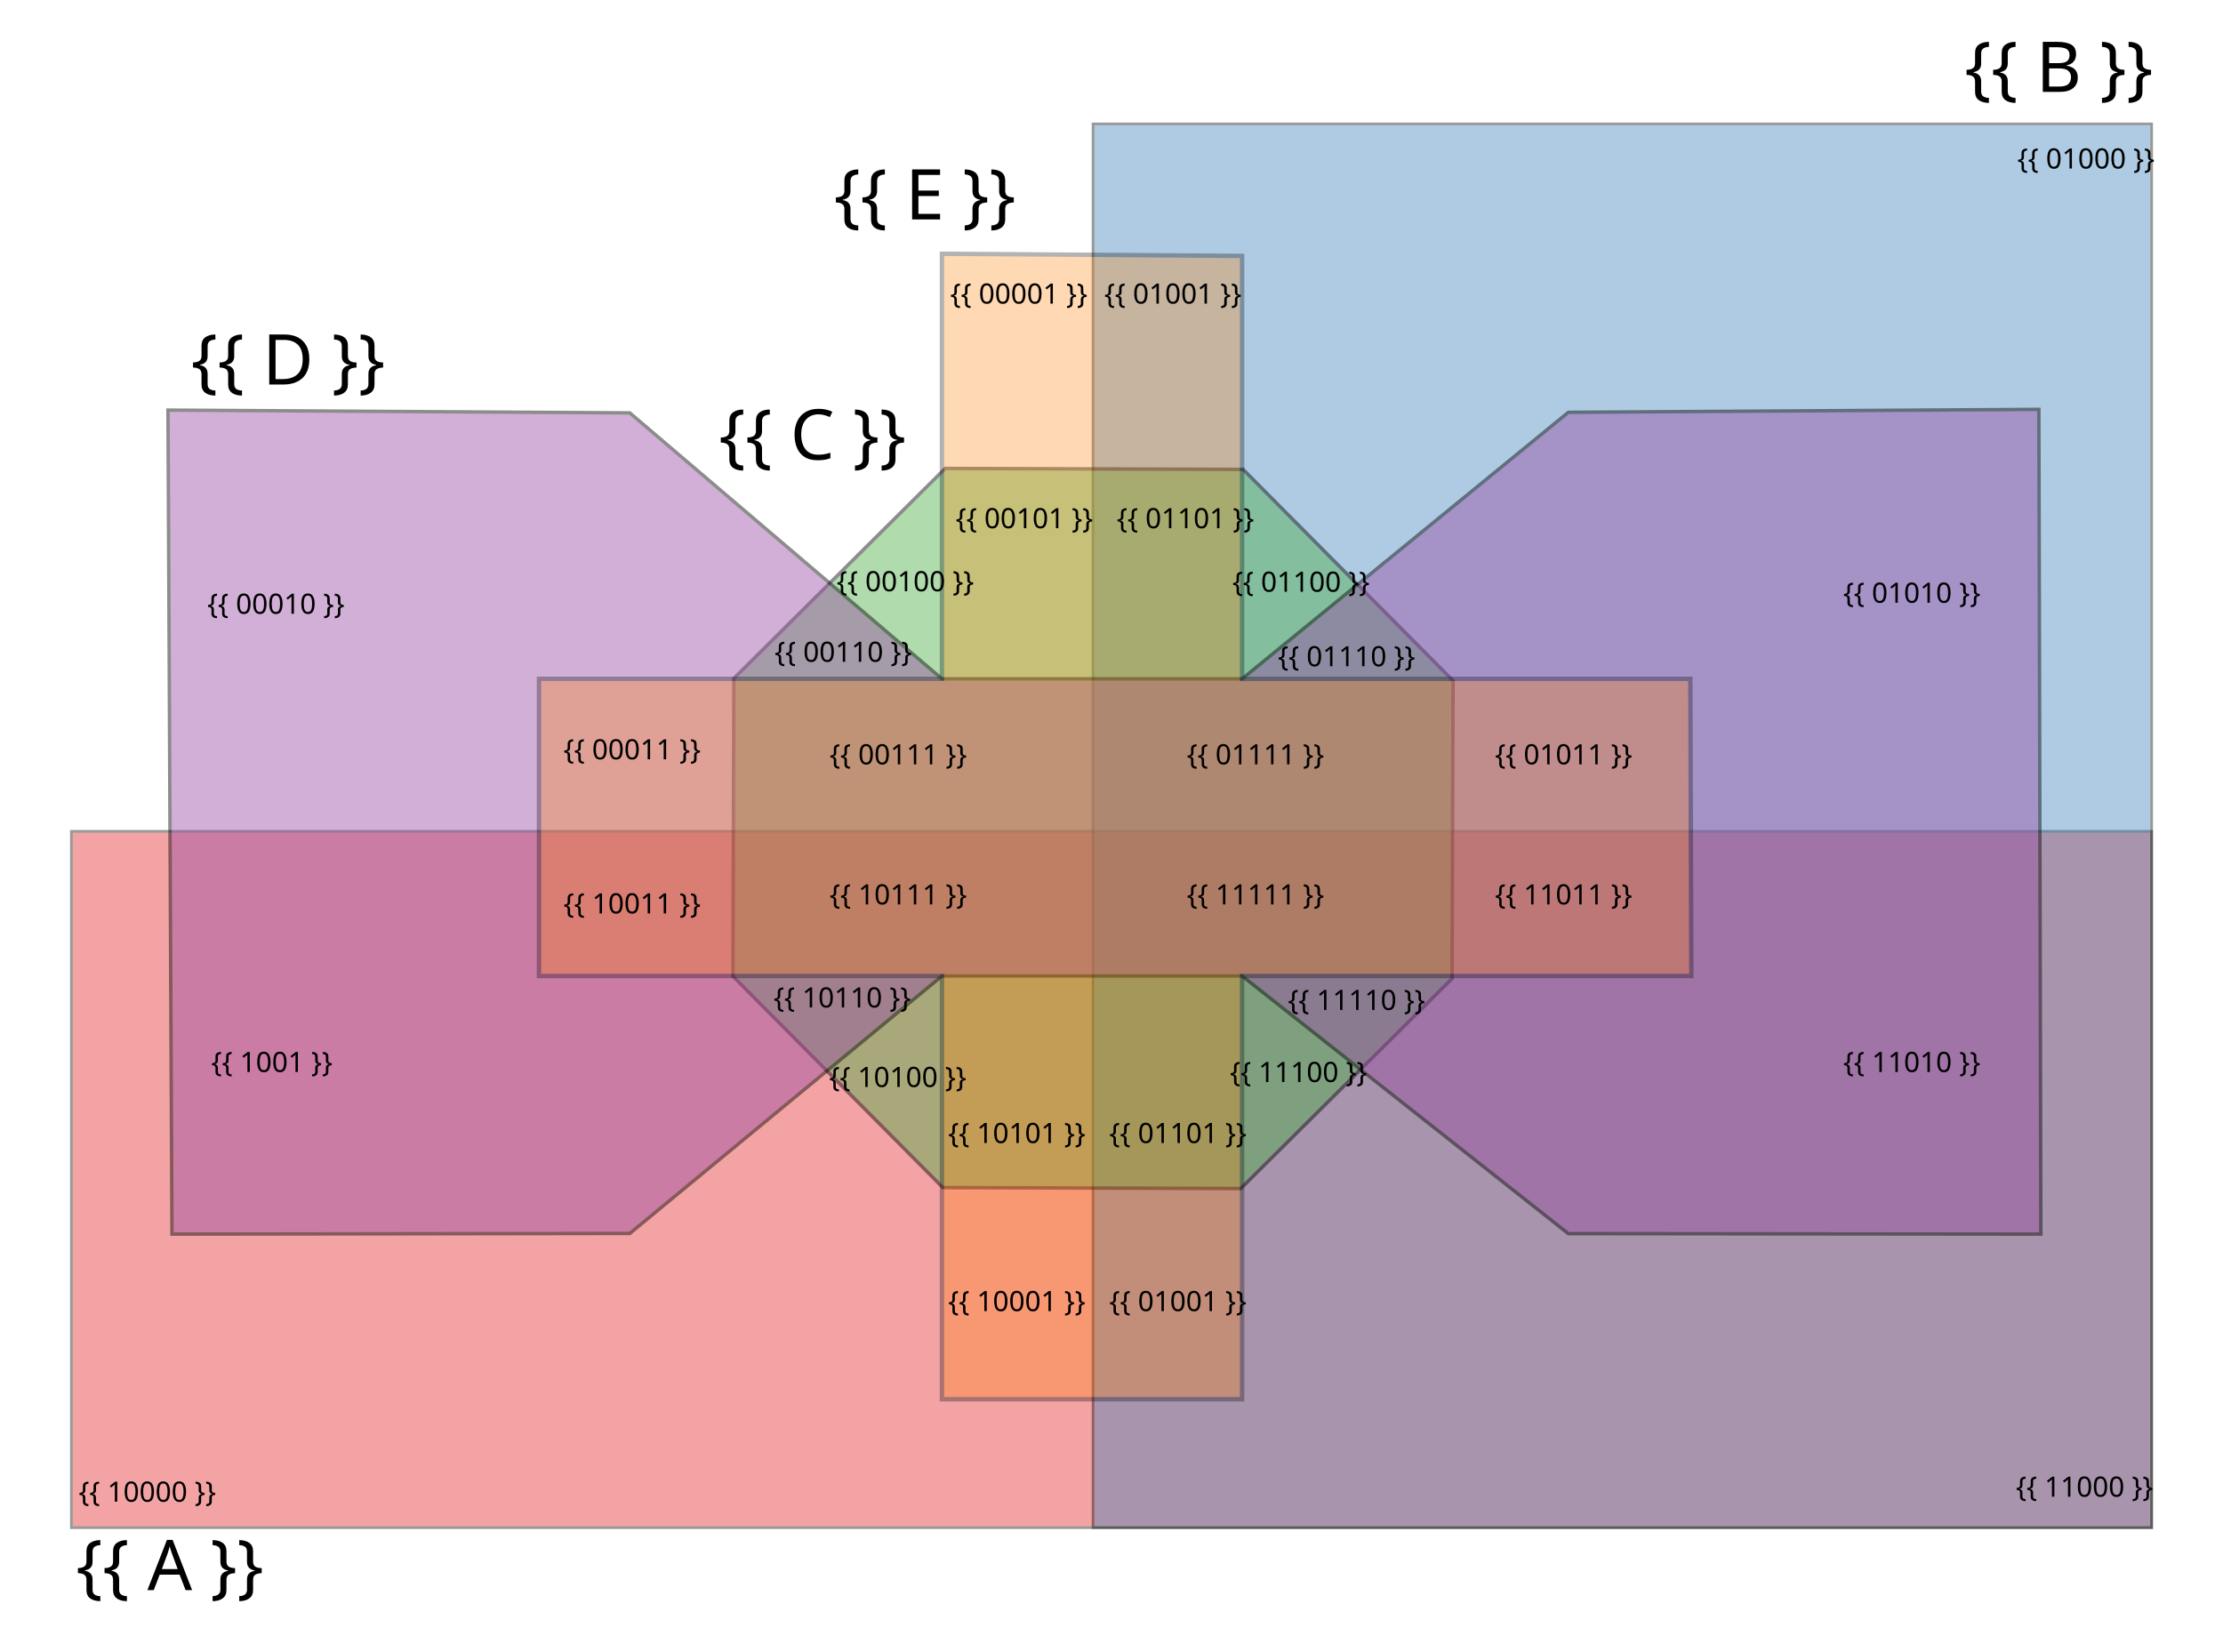
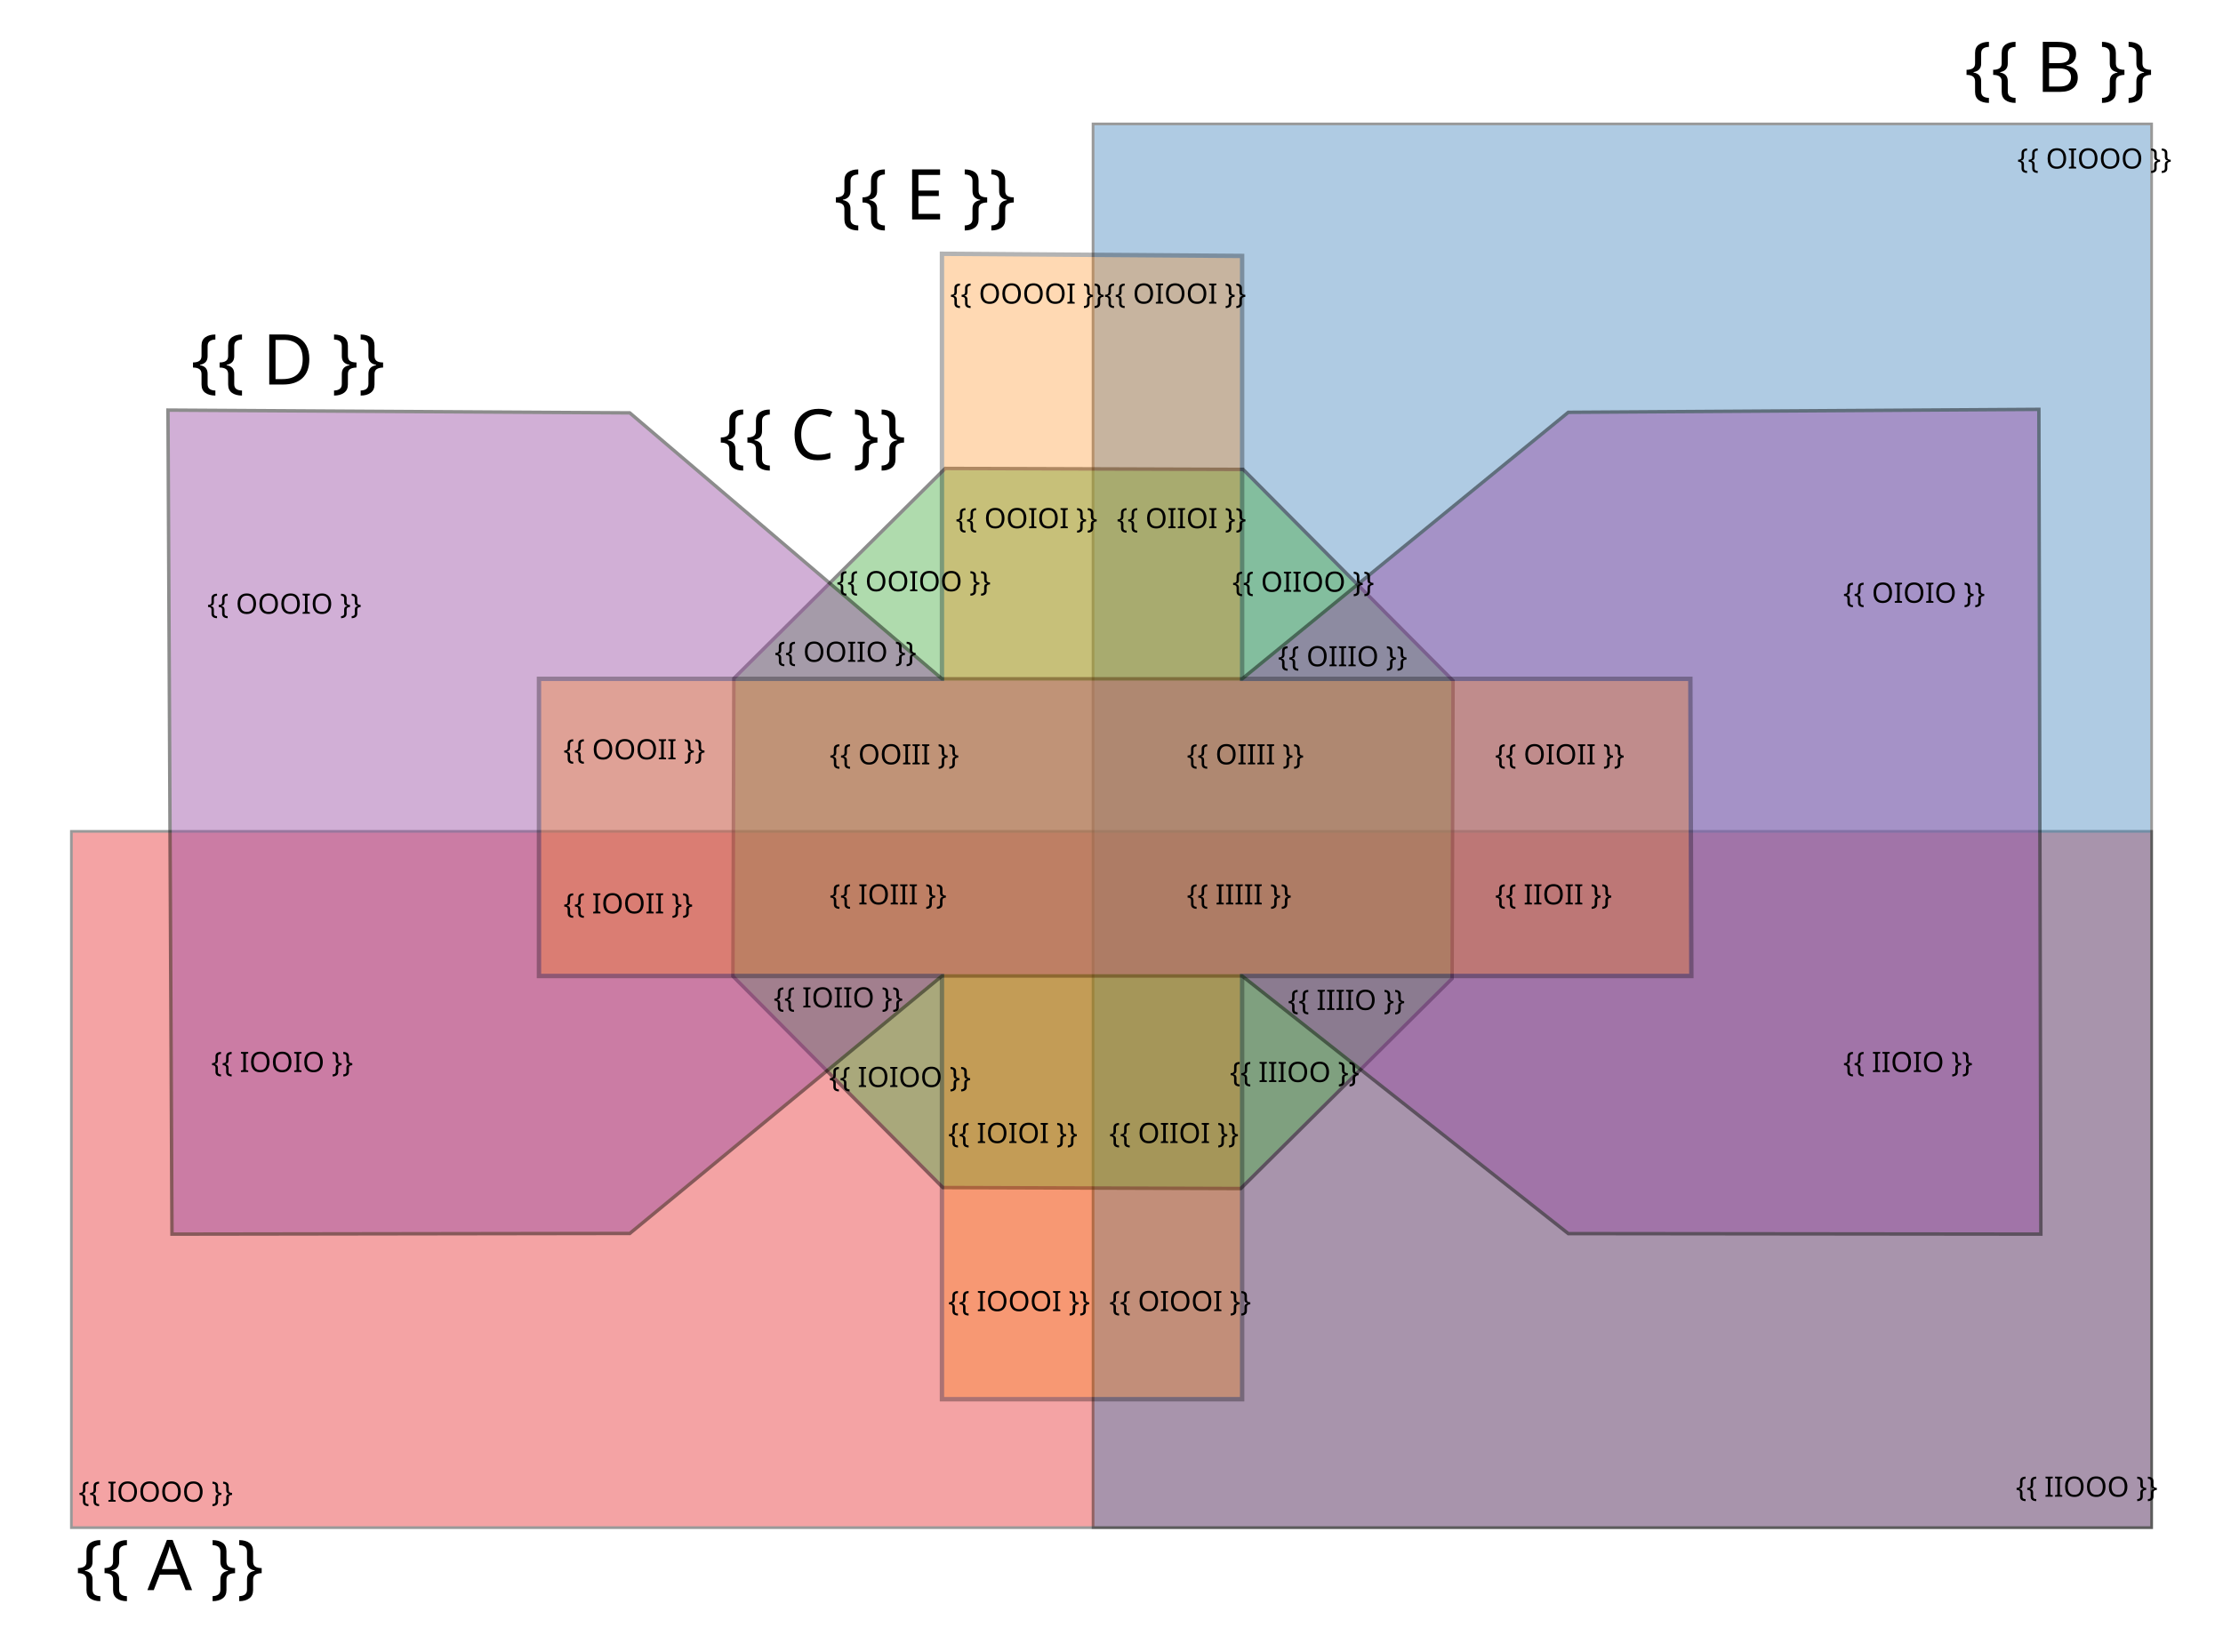
<svg xmlns="http://www.w3.org/2000/svg" width="634.77" height="471.629" id="svg2" version="1.1">
  <defs id="defs4" />
  <g id="layer1" transform="translate(-259.9173,-470.0657)" style="display:inline">
    <rect style="opacity:0.4;fill:#e41a1c;fill-opacity:1;stroke:#000000;stroke-width:0.766;stroke-opacity:1" id="rect2985" width="594.004" height="198.833" x="280.3" y="707.479" />
    <rect y="505.453" x="572.037" height="400.853" width="302.262" id="rect3755" style="opacity:0.4;fill:#377eb8;fill-opacity:1;stroke:#000000;stroke-width:0.775;stroke-linecap:round;stroke-linejoin:miter;stroke-miterlimit:4;stroke-opacity:1;stroke-dasharray:none" />
  </g>
  <g id="layer2" style="display:none">
    <text xml:space="preserve" style="font-size:40px;font-style:normal;font-weight:normal;line-height:125%;letter-spacing:0px;word-spacing:0px;fill:#000000;fill-opacity:1;stroke:none;font-family:Sans" x="25" y="430.2" id="text3054">
      <tspan id="tspan3056" x="25" y="430.2" style="font-size:8px">{{ 10 }}</tspan>
    </text>
    <text id="text3058" y="49.486" x="578.571" style="font-size:40px;font-style:normal;font-weight:normal;line-height:125%;letter-spacing:0px;word-spacing:0px;fill:#000000;fill-opacity:1;stroke:none;font-family:Sans" xml:space="preserve">
      <tspan style="font-size:8px" y="49.486" x="578.571" id="tspan3060">{{ 01 }}</tspan>
    </text>
    <text xml:space="preserve" style="font-size:40px;font-style:normal;font-weight:normal;line-height:125%;letter-spacing:0px;word-spacing:0px;fill:#000000;fill-opacity:1;stroke:none;font-family:Sans" x="582.143" y="428.771" id="text3062">
      <tspan id="tspan3064" x="582.143" y="428.771" style="font-size:8px">{{ 11 }}</tspan>
    </text>
    <text xml:space="preserve" style="font-size:40px;font-style:normal;font-weight:normal;line-height:125%;letter-spacing:0px;word-spacing:0px;fill:#000000;fill-opacity:1;stroke:none;font-family:Sans" x="28.571" y="225.2" id="text3116">
      <tspan id="tspan3118" x="28.571" y="225.2" style="font-size:20px">{{ A }}</tspan>
    </text>
    <text id="text3120" y="55.914" x="253.571" style="font-size:40px;font-style:normal;font-weight:normal;line-height:125%;letter-spacing:0px;word-spacing:0px;fill:#000000;fill-opacity:1;stroke:none;font-family:Sans" xml:space="preserve">
      <tspan style="font-size:20px" y="55.914" x="253.571" id="tspan3122">{{ B }}</tspan>
    </text>
  </g>
  <g id="layer3" style="display:inline" transform="translate(-259.9173,-161.798)">
    <path style="opacity:0.45;fill:#4daf4a;fill-opacity:1;stroke:#000000;stroke-width:1;stroke-miterlimit:4;stroke-opacity:1;stroke-dasharray:none" id="path3898" d="M 208.963,183.81 141.067,235.908 56.218,224.738 4.12,156.842 15.29,71.993 83.187,19.894 l 84.849,11.171 52.098,67.896 z" transform="matrix(0.9858454,-0.1265427,0.1265427,0.9858454,445.2921,286.4856)" />
  </g>
  <g id="layer7" style="display:none">
    <text xml:space="preserve" style="font-size:40px;font-style:normal;font-weight:normal;line-height:125%;letter-spacing:0px;word-spacing:0px;fill:#000000;fill-opacity:1;stroke:none;display:inline;font-family:Sans" x="26.272" y="428.342" id="text3054-1">
      <tspan id="tspan3056-7" x="26.272" y="428.342" style="font-size:8px">{{ 100 }}</tspan>
    </text>
    <text id="text3058-4" y="47.627" x="579.843" style="font-size:40px;font-style:normal;font-weight:normal;line-height:125%;letter-spacing:0px;word-spacing:0px;fill:#000000;fill-opacity:1;stroke:none;display:inline;font-family:Sans" xml:space="preserve">
      <tspan style="font-size:8px" y="47.627" x="579.843" id="tspan3060-0">{{ 010 }}</tspan>
    </text>
    <text xml:space="preserve" style="font-size:40px;font-style:normal;font-weight:normal;line-height:125%;letter-spacing:0px;word-spacing:0px;fill:#000000;fill-opacity:1;stroke:none;display:inline;font-family:Sans" x="583.415" y="426.913" id="text3062-9">
      <tspan id="tspan3064-4" x="583.415" y="426.913" style="font-size:8px">{{ 110 }}</tspan>
    </text>
    <text id="text3100" y="196.913" x="254.129" style="font-size:40px;font-style:normal;font-weight:normal;line-height:125%;letter-spacing:0px;word-spacing:0px;fill:#000000;fill-opacity:1;stroke:none;display:inline;font-family:Sans" xml:space="preserve">
      <tspan style="font-size:8px" y="196.913" x="254.129" id="tspan3102">{{ 001 }}</tspan>
    </text>
    <text xml:space="preserve" style="font-size:40px;font-style:normal;font-weight:normal;line-height:125%;letter-spacing:0px;word-spacing:0px;fill:#000000;fill-opacity:1;stroke:none;display:inline;font-family:Sans" x="254.129" y="274.913" id="text3104">
      <tspan id="tspan3106" x="254.129" y="274.913" style="font-size:8px">{{ 101 }}</tspan>
    </text>
    <text id="text3108" y="274.913" x="342.129" style="font-size:40px;font-style:normal;font-weight:normal;line-height:125%;letter-spacing:0px;word-spacing:0px;fill:#000000;fill-opacity:1;stroke:none;display:inline;font-family:Sans" xml:space="preserve">
      <tspan style="font-size:8px" y="274.913" x="342.129" id="tspan3110">{{ 111 }}</tspan>
    </text>
    <text xml:space="preserve" style="font-size:40px;font-style:normal;font-weight:normal;line-height:125%;letter-spacing:0px;word-spacing:0px;fill:#000000;fill-opacity:1;stroke:none;display:inline;font-family:Sans" x="342.129" y="194.913" id="text3112">
      <tspan id="tspan3114" x="342.129" y="194.913" style="font-size:8px">{{ 011 }}</tspan>
    </text>
    <text xml:space="preserve" style="font-size:40px;font-style:normal;font-weight:normal;line-height:125%;letter-spacing:0px;word-spacing:0px;fill:#000000;fill-opacity:1;stroke:none;display:inline;font-family:Sans" x="30.49" y="224.304" id="text3116-8">
      <tspan id="tspan3118-8" x="30.49" y="224.304" style="font-size:20px">{{ A }}</tspan>
    </text>
    <text id="text3120-2" y="55.019" x="255.49" style="font-size:40px;font-style:normal;font-weight:normal;line-height:125%;letter-spacing:0px;word-spacing:0px;fill:#000000;fill-opacity:1;stroke:none;display:inline;font-family:Sans" xml:space="preserve">
      <tspan style="font-size:20px" y="55.019" x="255.49" id="tspan3122-4">{{ B }}</tspan>
    </text>
    <text xml:space="preserve" style="font-size:40px;font-style:normal;font-weight:normal;line-height:125%;letter-spacing:0px;word-spacing:0px;fill:#000000;fill-opacity:1;stroke:none;display:inline;font-family:Sans" x="177.633" y="160.019" id="text3151">
      <tspan id="tspan3153" x="177.633" y="160.019" style="font-size:20px">{{ C }}</tspan>
    </text>
  </g>
  <g id="layer4" style="display:inline" transform="translate(-259.9173,-161.798)">
    <path style="opacity:0.45;fill:#984ea3;fill-opacity:1;stroke:#000000;stroke-width:0.98px;stroke-linecap:butt;stroke-linejoin:miter;stroke-opacity:1;display:inline" d="m 307.883,278.908 1.143,235.318 130.72,-0.195 89.143,-73.519 85.714,0 93.143,73.569 134.934,0.146 -0.571,-235.529 -134.363,0.844 -93.143,76.114 -85.714,0 -89.143,-75.952 z" id="path3767" />
  </g>
  <g id="layer8" style="display:none">
    <text xml:space="preserve" style="font-size:40px;font-style:normal;font-weight:normal;line-height:125%;letter-spacing:0px;word-spacing:0px;fill:#000000;fill-opacity:1;stroke:none;display:inline;font-family:Sans" x="23.617" y="427.586" id="text3054-1-1">
      <tspan id="tspan3056-7-7" x="23.617" y="427.586" style="font-size:8px">{{ 1000 }}</tspan>
    </text>
    <text id="text3058-4-1" y="46.871" x="577.188" style="font-size:40px;font-style:normal;font-weight:normal;line-height:125%;letter-spacing:0px;word-spacing:0px;fill:#000000;fill-opacity:1;stroke:none;display:inline;font-family:Sans" xml:space="preserve">
      <tspan style="font-size:8px" y="46.871" x="577.188" id="tspan3060-0-1">{{ 0100 }}</tspan>
    </text>
    <text xml:space="preserve" style="font-size:40px;font-style:normal;font-weight:normal;line-height:125%;letter-spacing:0px;word-spacing:0px;fill:#000000;fill-opacity:1;stroke:none;display:inline;font-family:Sans" x="580.76" y="426.157" id="text3062-9-5">
      <tspan id="tspan3064-4-2" x="580.76" y="426.157" style="font-size:8px">{{ 1100 }}</tspan>
    </text>
    <text id="text3100-7" y="174.014" x="264.331" style="font-size:40px;font-style:normal;font-weight:normal;line-height:125%;letter-spacing:0px;word-spacing:0px;fill:#000000;fill-opacity:1;stroke:none;display:inline;font-family:Sans" xml:space="preserve">
      <tspan style="font-size:8px" y="174.014" x="264.331" id="tspan3102-6">{{ 0010 }}</tspan>
    </text>
    <text xml:space="preserve" style="font-size:40px;font-style:normal;font-weight:normal;line-height:125%;letter-spacing:0px;word-spacing:0px;fill:#000000;fill-opacity:1;stroke:none;display:inline;font-family:Sans" x="266.474" y="305.586" id="text3104-1">
      <tspan id="tspan3106-4" x="266.474" y="305.586" style="font-size:8px">{{ 1010 }}</tspan>
    </text>
    <text id="text3108-2" y="304.157" x="328.76" style="font-size:40px;font-style:normal;font-weight:normal;line-height:125%;letter-spacing:0px;word-spacing:0px;fill:#000000;fill-opacity:1;stroke:none;display:inline;font-family:Sans" xml:space="preserve">
      <tspan style="font-size:8px" y="304.157" x="328.76" id="tspan3110-3">{{ 1110 }}</tspan>
    </text>
    <text xml:space="preserve" style="font-size:40px;font-style:normal;font-weight:normal;line-height:125%;letter-spacing:0px;word-spacing:0px;fill:#000000;fill-opacity:1;stroke:none;display:inline;font-family:Sans" x="329.474" y="173.443" id="text3112-2">
      <tspan id="tspan3114-2" x="329.474" y="173.443" style="font-size:8px">{{ 0110 }}</tspan>
    </text>
    <text xml:space="preserve" style="font-size:40px;font-style:normal;font-weight:normal;line-height:125%;letter-spacing:0px;word-spacing:0px;fill:#000000;fill-opacity:1;stroke:none;display:inline;font-family:Sans" x="22.835" y="452.834" id="text3116-8-1">
      <tspan id="tspan3118-8-6" x="22.835" y="452.834" style="font-size:20px">{{ A }}</tspan>
    </text>
    <text id="text3120-2-8" y="54.263" x="252.835" style="font-size:40px;font-style:normal;font-weight:normal;line-height:125%;letter-spacing:0px;word-spacing:0px;fill:#000000;fill-opacity:1;stroke:none;display:inline;font-family:Sans" xml:space="preserve">
      <tspan style="font-size:20px" y="54.263" x="252.835" id="tspan3122-4-5">{{ B }}</tspan>
    </text>
    <text xml:space="preserve" style="font-size:40px;font-style:normal;font-weight:normal;line-height:125%;letter-spacing:0px;word-spacing:0px;fill:#000000;fill-opacity:1;stroke:none;display:inline;font-family:Sans" x="227.121" y="125.691" id="text3151-7">
      <tspan id="tspan3153-6" x="227.121" y="125.691" style="font-size:20px">{{ C }}</tspan>
    </text>
    <text id="text3252" y="108.548" x="55.692" style="font-size:40px;font-style:normal;font-weight:normal;line-height:125%;letter-spacing:0px;word-spacing:0px;fill:#000000;fill-opacity:1;stroke:none;display:inline;font-family:Sans" xml:space="preserve">
      <tspan style="font-size:20px" y="108.548" x="55.692" id="tspan3254">{{ D }}</tspan>
    </text>
    <text xml:space="preserve" style="font-size:40px;font-style:normal;font-weight:normal;line-height:125%;letter-spacing:0px;word-spacing:0px;fill:#000000;fill-opacity:1;stroke:none;display:inline;font-family:Sans" x="60.331" y="174.014" id="text3260">
      <tspan id="tspan3262" x="60.331" y="174.014" style="font-size:8px">{{ 0001 }}</tspan>
    </text>
    <text id="text3264" y="304.871" x="61.474" style="font-size:40px;font-style:normal;font-weight:normal;line-height:125%;letter-spacing:0px;word-spacing:0px;fill:#000000;fill-opacity:1;stroke:none;display:inline;font-family:Sans" xml:space="preserve">
      <tspan style="font-size:8px" y="304.871" x="61.474" id="tspan3266">{{ 1001 }}</tspan>
    </text>
    <text xml:space="preserve" style="font-size:40px;font-style:normal;font-weight:normal;line-height:125%;letter-spacing:0px;word-spacing:0px;fill:#000000;fill-opacity:1;stroke:none;display:inline;font-family:Sans" x="527.474" y="304.871" id="text3268">
      <tspan id="tspan3270" x="527.474" y="304.871" style="font-size:8px">{{ 1101 }}</tspan>
    </text>
    <text id="text3272" y="170.871" x="527.474" style="font-size:40px;font-style:normal;font-weight:normal;line-height:125%;letter-spacing:0px;word-spacing:0px;fill:#000000;fill-opacity:1;stroke:none;display:inline;font-family:Sans" xml:space="preserve">
      <tspan style="font-size:8px" y="170.871" x="527.474" id="tspan3274">{{ 0101 }}</tspan>
    </text>
    <text xml:space="preserve" style="font-size:40px;font-style:normal;font-weight:normal;line-height:125%;letter-spacing:0px;word-spacing:0px;fill:#000000;fill-opacity:1;stroke:none;display:inline;font-family:Sans" x="344.617" y="214.729" id="text3276">
      <tspan id="tspan3278" x="344.617" y="214.729" style="font-size:8px">{{ 0111 }}</tspan>
    </text>
    <text id="text3280" y="214.871" x="242.76" style="font-size:40px;font-style:normal;font-weight:normal;line-height:125%;letter-spacing:0px;word-spacing:0px;fill:#000000;fill-opacity:1;stroke:none;display:inline;font-family:Sans" xml:space="preserve">
      <tspan style="font-size:8px" y="214.871" x="242.76" id="tspan3282">{{ 0011 }}</tspan>
    </text>
    <text id="text3284" y="260.729" x="344.617" style="font-size:40px;font-style:normal;font-weight:normal;line-height:125%;letter-spacing:0px;word-spacing:0px;fill:#000000;fill-opacity:1;stroke:none;display:inline;font-family:Sans" xml:space="preserve">
      <tspan style="font-size:8px" y="260.729" x="344.617" id="tspan3286">{{ 1111 }}</tspan>
    </text>
    <text xml:space="preserve" style="font-size:40px;font-style:normal;font-weight:normal;line-height:125%;letter-spacing:0px;word-spacing:0px;fill:#000000;fill-opacity:1;stroke:none;display:inline;font-family:Sans" x="242.76" y="262.871" id="text3288">
      <tspan id="tspan3290" x="242.76" y="262.871" style="font-size:8px">{{ 1011 }}</tspan>
    </text>
  </g>
  <g id="layer5" style="display:inline" transform="translate(-259.9173,-161.798)">
    <path style="opacity:0.3;fill:#ff7f00;fill-opacity:1;stroke:#000000;stroke-width:1.253px;stroke-linecap:butt;stroke-linejoin:miter;stroke-opacity:1;display:inline" d="m 614.603,234.883 -85.714,-0.614 0,121.387 -115.07,0 0,84.857 115.07,0 0,120.86 85.714,0 0,-120.86 128.275,0 -0.286,-84.857 -127.989,0 z" id="path3779" />
  </g>
  <g id="layer9">
    <text xml:space="preserve" style="font-size:40px;font-style:normal;font-weight:normal;line-height:125%;letter-spacing:0px;word-spacing:0px;fill:#000000;fill-opacity:1;stroke:none;display:inline;font-family:Sans" x="22.471" y="428.842" id="text3054-1-1-1">
-       <tspan id="tspan3056-7-7-8" x="22.471" y="428.842" style="font-size:8px">{{ 10000 }}</tspan>
+       <tspan id="tspan3056-7-7-8" x="22.471" y="428.842" style="font-size:8px">{{ IOOOO }}</tspan>
    </text>
    <text id="text3058-4-1-9" y="48.127" x="576.043" style="font-size:40px;font-style:normal;font-weight:normal;line-height:125%;letter-spacing:0px;word-spacing:0px;fill:#000000;fill-opacity:1;stroke:none;display:inline;font-family:Sans" xml:space="preserve">
-       <tspan style="font-size:8px" y="48.127" x="576.043" id="tspan3060-0-1-2">{{ 01000 }}</tspan>
+       <tspan style="font-size:8px" y="48.127" x="576.043" id="tspan3060-0-1-2">{{ OIOOO }}</tspan>
    </text>
    <text xml:space="preserve" style="font-size:40px;font-style:normal;font-weight:normal;line-height:125%;letter-spacing:0px;word-spacing:0px;fill:#000000;fill-opacity:1;stroke:none;display:inline;font-family:Sans" x="575.614" y="427.413" id="text3062-9-5-7">
-       <tspan id="tspan3064-4-2-9" x="575.614" y="427.413" style="font-size:8px">{{ 11000 }}</tspan>
+       <tspan id="tspan3064-4-2-9" x="575.614" y="427.413" style="font-size:8px">{{ IIOOO }}</tspan>
    </text>
    <text id="text3100-7-5" y="168.842" x="238.9" style="font-size:40px;font-style:normal;font-weight:normal;line-height:125%;letter-spacing:0px;word-spacing:0px;fill:#000000;fill-opacity:1;stroke:none;display:inline;font-family:Sans" xml:space="preserve">
-       <tspan style="font-size:8px" y="168.842" x="238.9" id="tspan3102-6-4">{{ 00100 }}</tspan>
+       <tspan style="font-size:8px" y="168.842" x="238.9" id="tspan3102-6-4">{{ OOIOO }}</tspan>
    </text>
    <text xml:space="preserve" style="font-size:40px;font-style:normal;font-weight:normal;line-height:125%;letter-spacing:0px;word-spacing:0px;fill:#000000;fill-opacity:1;stroke:none;display:inline;font-family:Sans" x="236.757" y="310.413" id="text3104-1-3">
-       <tspan id="tspan3106-4-1" x="236.757" y="310.413" style="font-size:8px">{{ 10100 }}</tspan>
+       <tspan id="tspan3106-4-1" x="236.757" y="310.413" style="font-size:8px">{{ IOIOO }}</tspan>
    </text>
    <text id="text3108-2-2" y="308.985" x="351.186" style="font-size:40px;font-style:normal;font-weight:normal;line-height:125%;letter-spacing:0px;word-spacing:0px;fill:#000000;fill-opacity:1;stroke:none;display:inline;font-family:Sans" xml:space="preserve">
-       <tspan style="font-size:8px" y="308.985" x="351.186" id="tspan3110-3-3">{{ 11100 }}</tspan>
+       <tspan style="font-size:8px" y="308.985" x="351.186" id="tspan3110-3-3">{{ IIIOO }}</tspan>
    </text>
    <text xml:space="preserve" style="font-size:40px;font-style:normal;font-weight:normal;line-height:125%;letter-spacing:0px;word-spacing:0px;fill:#000000;fill-opacity:1;stroke:none;display:inline;font-family:Sans" x="351.9" y="168.985" id="text3112-2-3">
-       <tspan id="tspan3114-2-4" x="351.9" y="168.985" style="font-size:8px">{{ 01100 }}</tspan>
+       <tspan id="tspan3114-2-4" x="351.9" y="168.985" style="font-size:8px">{{ OIIOO }}</tspan>
    </text>
    <text xml:space="preserve" style="font-size:40px;font-style:normal;font-weight:normal;line-height:125%;letter-spacing:0px;word-spacing:0px;fill:#000000;fill-opacity:1;stroke:none;display:inline;font-family:Sans" x="21.69" y="454.09" id="text3116-8-1-1">
      <tspan id="tspan3118-8-6-1" x="21.69" y="454.09" style="font-size:20px">{{ A }}</tspan>
    </text>
    <text id="text3120-2-8-3" y="26.233" x="560.975" style="font-size:40px;font-style:normal;font-weight:normal;line-height:125%;letter-spacing:0px;word-spacing:0px;fill:#000000;fill-opacity:1;stroke:none;display:inline;font-family:Sans" xml:space="preserve">
      <tspan style="font-size:20px" y="26.233" x="560.975" id="tspan3122-4-5-8">{{ B }}</tspan>
    </text>
    <text xml:space="preserve" style="font-size:40px;font-style:normal;font-weight:normal;line-height:125%;letter-spacing:0px;word-spacing:0px;fill:#000000;fill-opacity:1;stroke:none;display:inline;font-family:Sans" x="205.261" y="131.233" id="text3151-7-7">
      <tspan id="tspan3153-6-4" x="205.261" y="131.233" style="font-size:20px">{{ C }}</tspan>
    </text>
    <text id="text3252-2" y="109.804" x="54.547" style="font-size:40px;font-style:normal;font-weight:normal;line-height:125%;letter-spacing:0px;word-spacing:0px;fill:#000000;fill-opacity:1;stroke:none;display:inline;font-family:Sans" xml:space="preserve">
      <tspan style="font-size:20px" y="109.804" x="54.547" id="tspan3254-7">{{ D }}</tspan>
    </text>
    <text xml:space="preserve" style="font-size:40px;font-style:normal;font-weight:normal;line-height:125%;letter-spacing:0px;word-spacing:0px;fill:#000000;fill-opacity:1;stroke:none;display:inline;font-family:Sans" x="59.186" y="175.27" id="text3260-7">
-       <tspan id="tspan3262-9" x="59.186" y="175.27" style="font-size:8px">{{ 00010 }}</tspan>
+       <tspan id="tspan3262-9" x="59.186" y="175.27" style="font-size:8px">{{ OOOIO }}</tspan>
    </text>
    <text id="text3264-3" y="306.127" x="60.328" style="font-size:40px;font-style:normal;font-weight:normal;line-height:125%;letter-spacing:0px;word-spacing:0px;fill:#000000;fill-opacity:1;stroke:none;display:inline;font-family:Sans" xml:space="preserve">
-       <tspan style="font-size:8px" y="306.127" x="60.328" id="tspan3266-1">{{ 1001 }}</tspan>
+       <tspan style="font-size:8px" y="306.127" x="60.328" id="tspan3266-1">{{ IOOIO }}</tspan>
    </text>
    <text xml:space="preserve" style="font-size:40px;font-style:normal;font-weight:normal;line-height:125%;letter-spacing:0px;word-spacing:0px;fill:#000000;fill-opacity:1;stroke:none;display:inline;font-family:Sans" x="526.328" y="306.127" id="text3268-9">
-       <tspan id="tspan3270-8" x="526.328" y="306.127" style="font-size:8px">{{ 11010 }}</tspan>
+       <tspan id="tspan3270-8" x="526.328" y="306.127" style="font-size:8px">{{ IIOIO }}</tspan>
    </text>
    <text id="text3272-6" y="172.127" x="526.328" style="font-size:40px;font-style:normal;font-weight:normal;line-height:125%;letter-spacing:0px;word-spacing:0px;fill:#000000;fill-opacity:1;stroke:none;display:inline;font-family:Sans" xml:space="preserve">
-       <tspan style="font-size:8px" y="172.127" x="526.328" id="tspan3274-5">{{ 01010 }}</tspan>
+       <tspan style="font-size:8px" y="172.127" x="526.328" id="tspan3274-5">{{ OIOIO }}</tspan>
    </text>
    <text xml:space="preserve" style="font-size:40px;font-style:normal;font-weight:normal;line-height:125%;letter-spacing:0px;word-spacing:0px;fill:#000000;fill-opacity:1;stroke:none;display:inline;font-family:Sans" x="364.9" y="190.27" id="text3276-0">
-       <tspan id="tspan3278-2" x="364.9" y="190.27" style="font-size:8px">{{ 01110 }}</tspan>
+       <tspan id="tspan3278-2" x="364.9" y="190.27" style="font-size:8px">{{ OIIIO }}</tspan>
    </text>
    <text id="text3280-8" y="188.985" x="221.186" style="font-size:40px;font-style:normal;font-weight:normal;line-height:125%;letter-spacing:0px;word-spacing:0px;fill:#000000;fill-opacity:1;stroke:none;display:inline;font-family:Sans" xml:space="preserve">
-       <tspan style="font-size:8px" y="188.985" x="221.186" id="tspan3282-6">{{ 00110 }}</tspan>
+       <tspan style="font-size:8px" y="188.985" x="221.186" id="tspan3282-6">{{ OOIIO }}</tspan>
    </text>
    <text id="text3284-0" y="288.413" x="367.757" style="font-size:40px;font-style:normal;font-weight:normal;line-height:125%;letter-spacing:0px;word-spacing:0px;fill:#000000;fill-opacity:1;stroke:none;display:inline;font-family:Sans" xml:space="preserve">
-       <tspan style="font-size:8px" y="288.413" x="367.757" id="tspan3286-2">{{ 11110 }}</tspan>
+       <tspan style="font-size:8px" y="288.413" x="367.757" id="tspan3286-2">{{ IIIIO }}</tspan>
    </text>
    <text xml:space="preserve" style="font-size:40px;font-style:normal;font-weight:normal;line-height:125%;letter-spacing:0px;word-spacing:0px;fill:#000000;fill-opacity:1;stroke:none;display:inline;font-family:Sans" x="220.9" y="287.699" id="text3288-4">
-       <tspan id="tspan3290-8" x="220.9" y="287.699" style="font-size:8px">{{ 10110 }}</tspan>
+       <tspan id="tspan3290-8" x="220.9" y="287.699" style="font-size:8px">{{ IOIIO }}</tspan>
    </text>
    <text id="text3422" y="62.661" x="238.118" style="font-size:40px;font-style:normal;font-weight:normal;line-height:125%;letter-spacing:0px;word-spacing:0px;fill:#000000;fill-opacity:1;stroke:none;display:inline;font-family:Sans" xml:space="preserve">
      <tspan style="font-size:20px" y="62.661" x="238.118" id="tspan3424">{{ E }}</tspan>
    </text>
    <text id="text3426" y="86.699" x="271.328" style="font-size:40px;font-style:normal;font-weight:normal;line-height:125%;letter-spacing:0px;word-spacing:0px;fill:#000000;fill-opacity:1;stroke:none;display:inline;font-family:Sans" xml:space="preserve">
-       <tspan style="font-size:8px" y="86.699" x="271.328" id="tspan3428">{{ 00001 }}</tspan>
+       <tspan style="font-size:8px" y="86.699" x="271.328" id="tspan3428">{{ OOOOI }}</tspan>
    </text>
    <text xml:space="preserve" style="font-size:40px;font-style:normal;font-weight:normal;line-height:125%;letter-spacing:0px;word-spacing:0px;fill:#000000;fill-opacity:1;stroke:none;display:inline;font-family:Sans" x="315.328" y="86.699" id="text3430">
-       <tspan id="tspan3432" x="315.328" y="86.699" style="font-size:8px">{{ 01001 }}</tspan>
+       <tspan id="tspan3432" x="315.328" y="86.699" style="font-size:8px">{{ OIOOI }}</tspan>
    </text>
    <text xml:space="preserve" style="font-size:40px;font-style:normal;font-weight:normal;line-height:125%;letter-spacing:0px;word-spacing:0px;fill:#000000;fill-opacity:1;stroke:none;display:inline;font-family:Sans" x="272.9" y="150.842" id="text3434">
-       <tspan id="tspan3436" x="272.9" y="150.842" style="font-size:8px">{{ 00101 }}</tspan>
+       <tspan id="tspan3436" x="272.9" y="150.842" style="font-size:8px">{{ OOIOI }}</tspan>
    </text>
    <text id="text3438" y="150.842" x="318.9" style="font-size:40px;font-style:normal;font-weight:normal;line-height:125%;letter-spacing:0px;word-spacing:0px;fill:#000000;fill-opacity:1;stroke:none;display:inline;font-family:Sans" xml:space="preserve">
-       <tspan style="font-size:8px" y="150.842" x="318.9" id="tspan3440">{{ 01101 }}</tspan>
+       <tspan style="font-size:8px" y="150.842" x="318.9" id="tspan3440">{{ OIIOI }}</tspan>
    </text>
    <text xml:space="preserve" style="font-size:40px;font-style:normal;font-weight:normal;line-height:125%;letter-spacing:0px;word-spacing:0px;fill:#000000;fill-opacity:1;stroke:none;display:inline;font-family:Sans" x="160.9" y="216.842" id="text3442">
-       <tspan id="tspan3444" x="160.9" y="216.842" style="font-size:8px">{{ 00011 }}</tspan>
+       <tspan id="tspan3444" x="160.9" y="216.842" style="font-size:8px">{{ OOOII }}</tspan>
    </text>
    <text id="text3446" y="260.842" x="160.9" style="font-size:40px;font-style:normal;font-weight:normal;line-height:125%;letter-spacing:0px;word-spacing:0px;fill:#000000;fill-opacity:1;stroke:none;display:inline;font-family:Sans" xml:space="preserve">
-       <tspan style="font-size:8px" y="260.842" x="160.9" id="tspan3448">{{ 10011 }}</tspan>
+       <tspan style="font-size:8px" y="260.842" x="160.9" id="tspan3448">{{ IOOII }}</tspan>
    </text>
    <text id="text3450" y="218.27" x="338.9" style="font-size:40px;font-style:normal;font-weight:normal;line-height:125%;letter-spacing:0px;word-spacing:0px;fill:#000000;fill-opacity:1;stroke:none;display:inline;font-family:Sans" xml:space="preserve">
-       <tspan style="font-size:8px" y="218.27" x="338.9" id="tspan3452">{{ 01111 }}</tspan>
+       <tspan style="font-size:8px" y="218.27" x="338.9" id="tspan3452">{{ OIIII }}</tspan>
    </text>
    <text xml:space="preserve" style="font-size:40px;font-style:normal;font-weight:normal;line-height:125%;letter-spacing:0px;word-spacing:0px;fill:#000000;fill-opacity:1;stroke:none;display:inline;font-family:Sans" x="338.9" y="258.27" id="text3454">
-       <tspan id="tspan3456" x="338.9" y="258.27" style="font-size:8px">{{ 11111 }}</tspan>
+       <tspan id="tspan3456" x="338.9" y="258.27" style="font-size:8px">{{ IIIII }}</tspan>
    </text>
    <text id="text3458" y="258.27" x="236.9" style="font-size:40px;font-style:normal;font-weight:normal;line-height:125%;letter-spacing:0px;word-spacing:0px;fill:#000000;fill-opacity:1;stroke:none;display:inline;font-family:Sans" xml:space="preserve">
-       <tspan style="font-size:8px" y="258.27" x="236.9" id="tspan3460">{{ 10111 }}</tspan>
+       <tspan style="font-size:8px" y="258.27" x="236.9" id="tspan3460">{{ IOIII }}</tspan>
    </text>
    <text xml:space="preserve" style="font-size:40px;font-style:normal;font-weight:normal;line-height:125%;letter-spacing:0px;word-spacing:0px;fill:#000000;fill-opacity:1;stroke:none;display:inline;font-family:Sans" x="236.9" y="218.27" id="text3462">
-       <tspan id="tspan3464" x="236.9" y="218.27" style="font-size:8px">{{ 00111 }}</tspan>
+       <tspan id="tspan3464" x="236.9" y="218.27" style="font-size:8px">{{ OOIII }}</tspan>
    </text>
    <text id="text3466" y="326.413" x="270.757" style="font-size:40px;font-style:normal;font-weight:normal;line-height:125%;letter-spacing:0px;word-spacing:0px;fill:#000000;fill-opacity:1;stroke:none;display:inline;font-family:Sans" xml:space="preserve">
-       <tspan style="font-size:8px" y="326.413" x="270.757" id="tspan3468">{{ 10101 }}</tspan>
+       <tspan style="font-size:8px" y="326.413" x="270.757" id="tspan3468">{{ IOIOI }}</tspan>
    </text>
    <text xml:space="preserve" style="font-size:40px;font-style:normal;font-weight:normal;line-height:125%;letter-spacing:0px;word-spacing:0px;fill:#000000;fill-opacity:1;stroke:none;display:inline;font-family:Sans" x="316.757" y="326.413" id="text3470">
-       <tspan id="tspan3472" x="316.757" y="326.413" style="font-size:8px">{{ 01101 }}</tspan>
+       <tspan id="tspan3472" x="316.757" y="326.413" style="font-size:8px">{{ OIIOI }}</tspan>
    </text>
    <text xml:space="preserve" style="font-size:40px;font-style:normal;font-weight:normal;line-height:125%;letter-spacing:0px;word-spacing:0px;fill:#000000;fill-opacity:1;stroke:none;display:inline;font-family:Sans" x="270.757" y="374.413" id="text3474">
-       <tspan id="tspan3476" x="270.757" y="374.413" style="font-size:8px">{{ 10001 }}</tspan>
+       <tspan id="tspan3476" x="270.757" y="374.413" style="font-size:8px">{{ IOOOI }}</tspan>
    </text>
    <text id="text3478" y="374.413" x="316.757" style="font-size:40px;font-style:normal;font-weight:normal;line-height:125%;letter-spacing:0px;word-spacing:0px;fill:#000000;fill-opacity:1;stroke:none;display:inline;font-family:Sans" xml:space="preserve">
-       <tspan style="font-size:8px" y="374.413" x="316.757" id="tspan3480">{{ 01001 }}</tspan>
+       <tspan style="font-size:8px" y="374.413" x="316.757" id="tspan3480">{{ OIOOI }}</tspan>
    </text>
    <text xml:space="preserve" style="font-size:40px;font-style:normal;font-weight:normal;line-height:125%;letter-spacing:0px;word-spacing:0px;fill:#000000;fill-opacity:1;stroke:none;display:inline;font-family:Sans" x="426.9" y="218.27" id="text3482">
-       <tspan id="tspan3484" x="426.9" y="218.27" style="font-size:8px">{{ 01011 }}</tspan>
+       <tspan id="tspan3484" x="426.9" y="218.27" style="font-size:8px">{{ OIOII }}</tspan>
    </text>
    <text id="text3486" y="258.27" x="426.9" style="font-size:40px;font-style:normal;font-weight:normal;line-height:125%;letter-spacing:0px;word-spacing:0px;fill:#000000;fill-opacity:1;stroke:none;display:inline;font-family:Sans" xml:space="preserve">
-       <tspan style="font-size:8px" y="258.27" x="426.9" id="tspan3488">{{ 11011 }}</tspan>
+       <tspan style="font-size:8px" y="258.27" x="426.9" id="tspan3488">{{ IIOII }}</tspan>
    </text>
  </g>
  <g id="layer6" style="display:none" transform="translate(-259.9173,-161.798)">
    <path style="opacity:0.3;fill:#ffff33;fill-opacity:1;stroke:#000000;stroke-width:0.8;display:inline" d="m 554.421,274.311 40.451,0.39 19.732,49.812 30.571,-30.051 31.621,30.051 -31.621,31.143 63.207,21.31 0.014,42.714 -63.222,20.833 30.756,28.571 -30.756,28.873 -30.571,-28.873 -18.895,52.345 -46.93,0 -19.889,-52.345 -32.286,30.95 -30.647,-30.95 30.647,-28.571 -52.113,-22.464 0,-40.679 52.113,-21.714 -31.337,-31.143 31.337,-29.572 32.286,29.572 z" id="path3815" />
  </g>
</svg>
